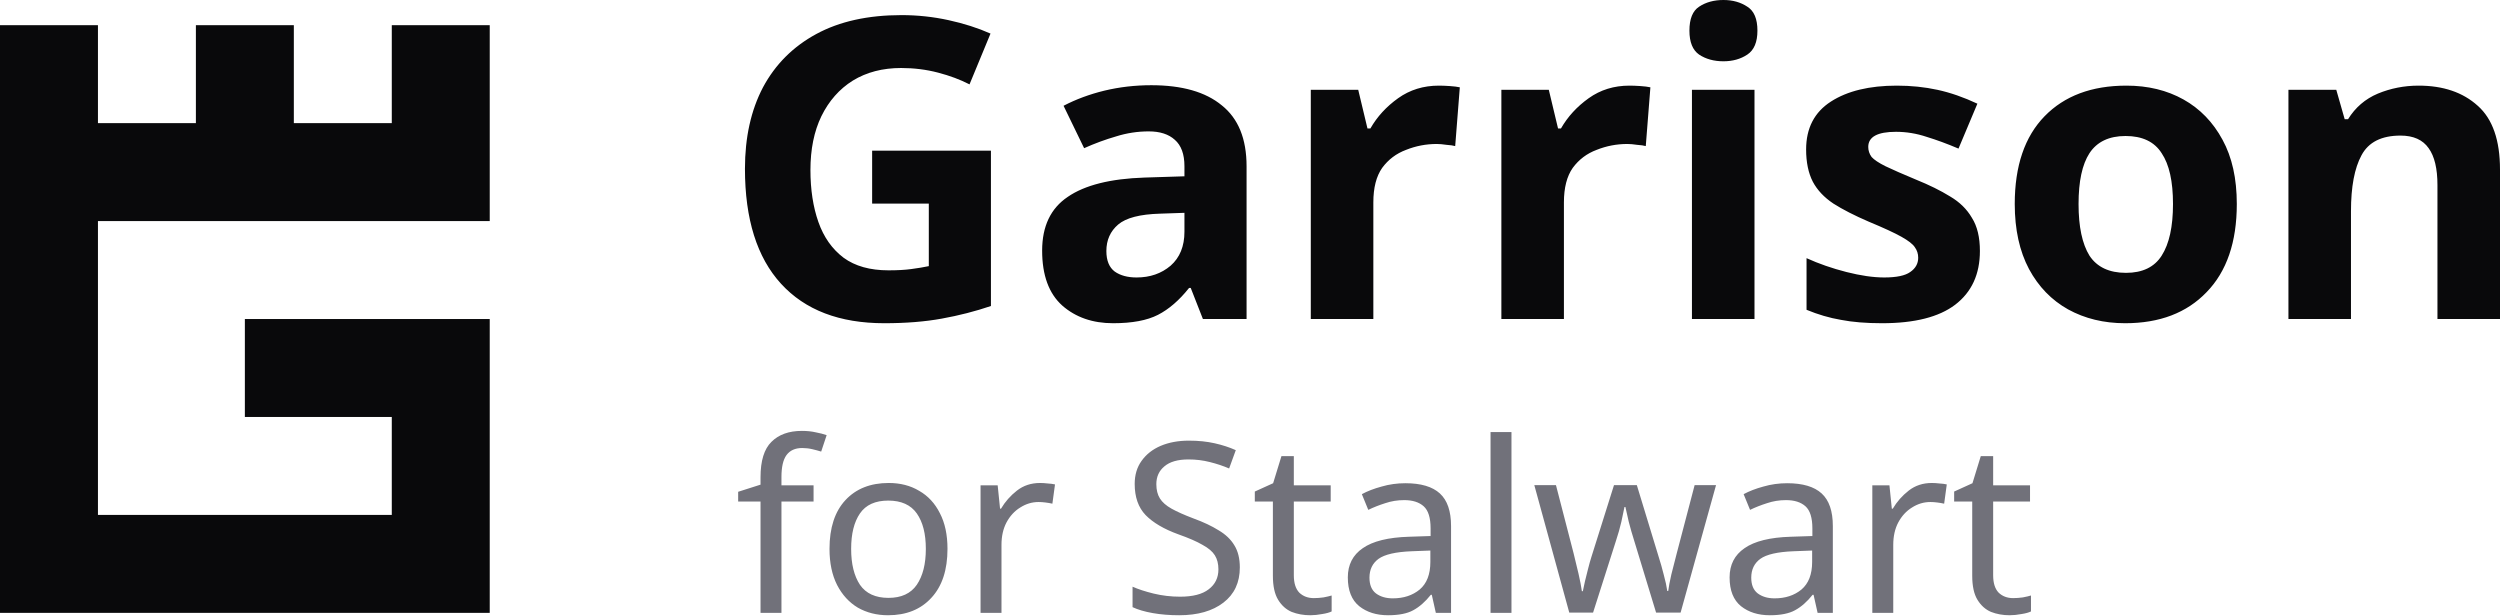
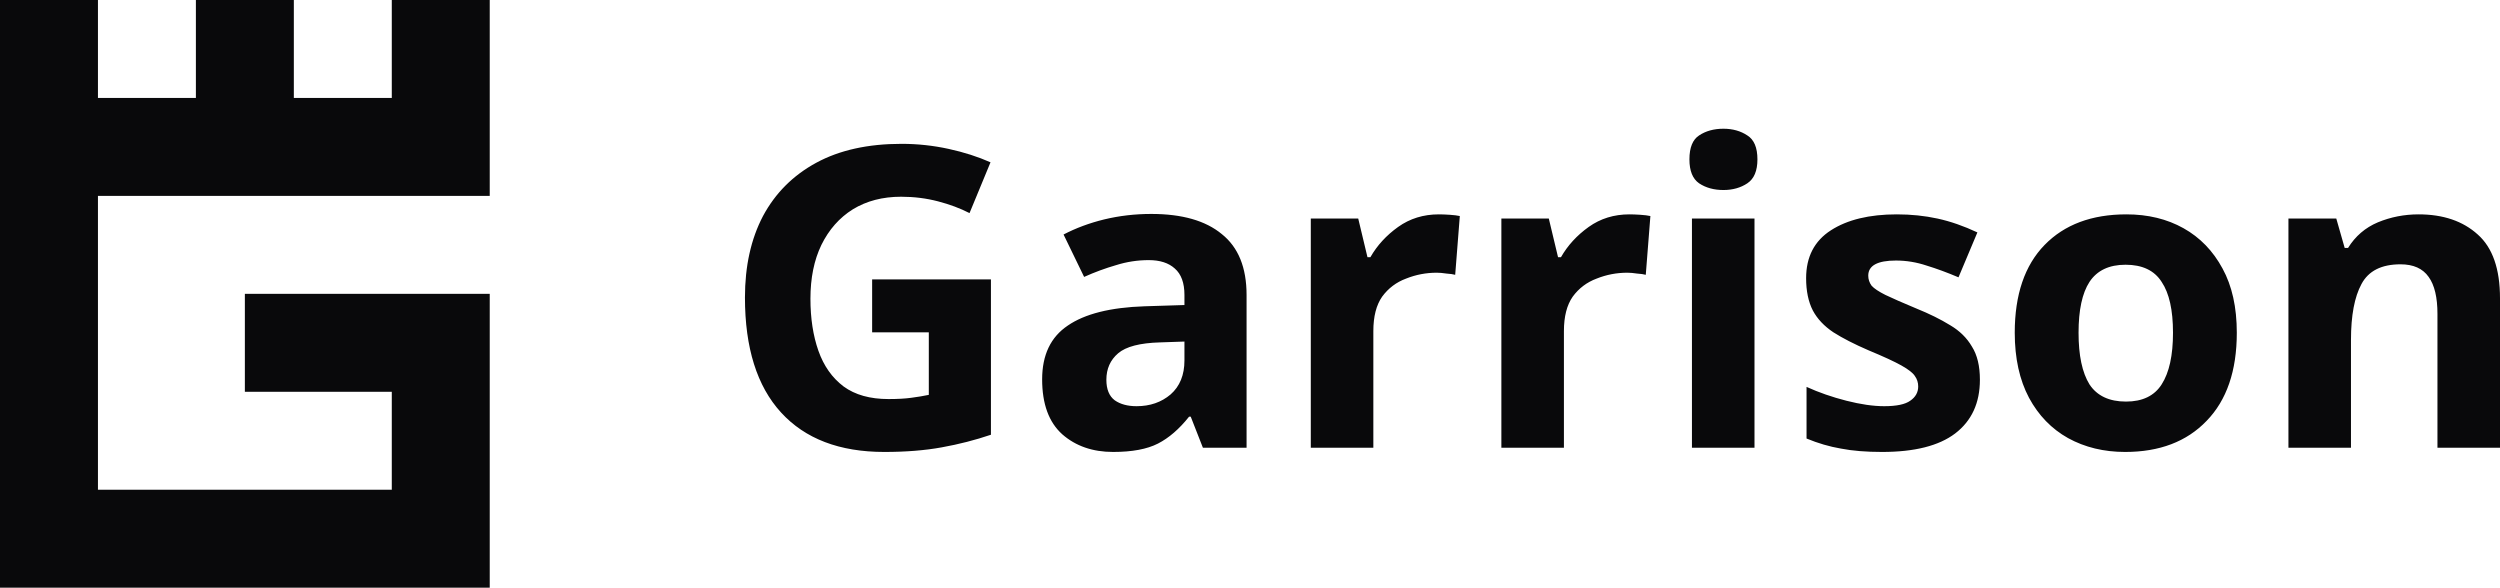
- <svg xmlns="http://www.w3.org/2000/svg" width="178.67" height="43.97" viewBox="0 0 178.67 43.97" version="1.1" id="svg2">
-   <defs id="defs2" />
-   <path fill="#09090b" d="m 0,1.8 h 7 v 7 h 7 v -7 h 7 v 7 h 7 v -7 h 7 v 14 H 7 v 21 h 21 v -7 H 17.5 v -7 H 35 v 21 H 0 Z" id="path1" style="stroke-width:1.75" />
-   <path d="m 62.33,10.77 h 8.49 v 11.1 q -1.68,0.57 -3.51,0.9 -1.8,0.33 -4.11,0.33 -4.8,0 -7.38,-2.82 -2.58,-2.82 -2.58,-8.22 0,-3.36 1.29,-5.82 1.32,-2.46 3.81,-3.81 2.49,-1.35 6.09,-1.35 1.71,0 3.36,0.36 1.65,0.36 3,0.96 l -1.5,3.63 Q 68.3,5.52 67.04,5.19 65.78,4.86 64.4,4.86 q -1.98,0 -3.45,0.9 -1.44,0.9 -2.25,2.55 -0.78,1.62 -0.78,3.84 0,2.1 0.57,3.72 0.57,1.62 1.8,2.55 1.23,0.9 3.21,0.9 0.96,0 1.62,-0.09 0.69,-0.09 1.26,-0.21 V 14.55 H 62.33 Z M 82.28,6.09 q 3.3,0 5.04,1.44 1.77,1.41 1.77,4.35 V 22.8 h -3.12 l -0.87,-2.22 h -0.12 q -1.05,1.32 -2.22,1.92 -1.17,0.6 -3.21,0.6 -2.19,0 -3.63,-1.26 -1.44,-1.29 -1.44,-3.93 0,-2.61 1.83,-3.84 1.83,-1.26 5.49,-1.38 l 2.85,-0.09 v -0.72 q 0,-1.29 -0.69,-1.89 -0.66,-0.6 -1.86,-0.6 -1.2,0 -2.34,0.36 -1.14,0.33 -2.28,0.84 l -1.47,-3.03 q 1.32,-0.69 2.91,-1.08 1.62,-0.39 3.36,-0.39 z m 0.63,9.18 q -2.16,0.06 -3,0.78 -0.84,0.72 -0.84,1.89 0,1.02 0.6,1.47 0.6,0.42 1.56,0.42 1.44,0 2.43,-0.84 0.99,-0.87 0.99,-2.43 V 15.21 Z M 102.83,6.12 q 0.33,0 0.78,0.03 0.45,0.03 0.72,0.09 l -0.33,4.2 q -0.21,-0.06 -0.63,-0.09 -0.39,-0.06 -0.69,-0.06 -1.14,0 -2.19,0.42 -1.05,0.39 -1.71,1.29 -0.63,0.9 -0.63,2.46 v 8.34 h -4.47 V 6.42 h 3.39 l 0.66,2.76 h 0.21 q 0.72,-1.26 1.98,-2.16 1.26,-0.9 2.91,-0.9 z m 13.62,0 q 0.33,0 0.78,0.03 0.45,0.03 0.72,0.09 l -0.33,4.2 q -0.21,-0.06 -0.63,-0.09 -0.39,-0.06 -0.69,-0.06 -1.14,0 -2.19,0.42 -1.05,0.39 -1.71,1.29 -0.63,0.9 -0.63,2.46 v 8.34 h -4.47 V 6.42 h 3.39 l 0.66,2.76 h 0.21 q 0.72,-1.26 1.98,-2.16 1.26,-0.9 2.91,-0.9 z M 123.17,0 q 0.99,0 1.71,0.48 0.72,0.45 0.72,1.71 0,1.23 -0.72,1.71 -0.72,0.48 -1.71,0.48 -1.02,0 -1.74,-0.48 -0.69,-0.48 -0.69,-1.71 0,-1.26 0.69,-1.71 0.72,-0.48 1.74,-0.48 z m 2.22,6.42 V 22.8 h -4.47 V 6.42 Z m 16.11,11.52 q 0,2.49 -1.77,3.84 -1.74,1.32 -5.22,1.32 -1.71,0 -2.94,-0.24 -1.23,-0.21 -2.46,-0.72 v -3.69 q 1.32,0.6 2.85,0.99 1.53,0.39 2.7,0.39 1.32,0 1.86,-0.39 0.57,-0.39 0.57,-1.02 0,-0.42 -0.24,-0.75 -0.21,-0.33 -0.96,-0.75 -0.75,-0.42 -2.34,-1.08 -1.53,-0.66 -2.52,-1.29 -0.99,-0.66 -1.47,-1.56 -0.48,-0.93 -0.48,-2.31 0,-2.28 1.77,-3.42 1.77,-1.14 4.71,-1.14 1.53,0 2.91,0.3 1.38,0.3 2.85,0.99 l -1.35,3.21 q -1.2,-0.51 -2.28,-0.84 -1.08,-0.36 -2.19,-0.36 -1.98,0 -1.98,1.08 0,0.39 0.24,0.72 0.27,0.3 0.99,0.66 0.75,0.36 2.19,0.96 1.41,0.57 2.43,1.2 1.02,0.6 1.56,1.53 0.57,0.9 0.57,2.37 z m 18.36,-3.36 q 0,4.08 -2.16,6.3 -2.13,2.22 -5.82,2.22 -2.28,0 -4.08,-0.99 -1.77,-0.99 -2.79,-2.88 -1.02,-1.92 -1.02,-4.65 0,-4.08 2.13,-6.27 2.13,-2.19 5.85,-2.19 2.31,0 4.08,0.99 1.77,0.99 2.79,2.88 1.02,1.86 1.02,4.59 z m -11.31,0 q 0,2.43 0.78,3.69 0.81,1.23 2.61,1.23 1.77,0 2.55,-1.23 0.81,-1.26 0.81,-3.69 0,-2.43 -0.81,-3.63 -0.78,-1.23 -2.58,-1.23 -1.77,0 -2.58,1.23 -0.78,1.2 -0.78,3.63 z m 24.3,-8.46 q 2.64,0 4.23,1.44 1.59,1.41 1.59,4.56 V 22.8 h -4.47 v -9.57 q 0,-1.77 -0.63,-2.64 -0.63,-0.9 -2.01,-0.9 -2.04,0 -2.79,1.41 -0.75,1.38 -0.75,3.99 v 7.71 h -4.47 V 6.42 h 3.42 l 0.6,2.1 h 0.24 q 0.78,-1.26 2.13,-1.83 1.38,-0.57 2.91,-0.57 z" id="text1" style="font-weight:700;font-size:30px;font-family:'Noto Sans';fill:#09090b" aria-label="Garrison" />
-   <path d="M 58.144,35.844 H 55.849 V 43.8 h -1.496 v -7.956 h -1.598 v -0.697 l 1.598,-0.51 V 34.11 q 0,-1.768 0.782,-2.533 0.782,-0.782 2.176,-0.782 0.544,0 0.986,0.102 0.459,0.085 0.782,0.204 l -0.391,1.173 q -0.272,-0.085 -0.629,-0.17 -0.357,-0.085 -0.731,-0.085 -0.748,0 -1.122,0.51 -0.357,0.493 -0.357,1.564 v 0.595 h 2.295 z m 9.571,3.383 q 0,2.261 -1.156,3.502 -1.139,1.241 -3.094,1.241 -1.207,0 -2.159,-0.544 -0.935,-0.561 -1.479,-1.615 -0.544,-1.071 -0.544,-2.584 0,-2.261 1.139,-3.485 1.139,-1.224 3.094,-1.224 1.241,0 2.176,0.561 0.952,0.544 1.479,1.598 0.544,1.037 0.544,2.55 z m -6.885,0 q 0,1.615 0.629,2.567 0.646,0.935 2.04,0.935 1.377,0 2.023,-0.935 0.646,-0.952 0.646,-2.567 0,-1.615 -0.646,-2.533 -0.646,-0.918 -2.04,-0.918 -1.394,0 -2.023,0.918 -0.629,0.918 -0.629,2.533 z M 74.328,34.518 q 0.255,0 0.544,0.034 0.306,0.017 0.527,0.068 l -0.187,1.377 q -0.221,-0.051 -0.493,-0.085 -0.255,-0.034 -0.493,-0.034 -0.697,0 -1.309,0.391 -0.612,0.374 -0.986,1.071 -0.357,0.68 -0.357,1.598 V 43.8 h -1.496 v -9.112 h 1.224 l 0.17,1.666 h 0.068 q 0.442,-0.748 1.139,-1.292 0.697,-0.544 1.649,-0.544 z m 14.28,6.035 q 0,1.615 -1.173,2.516 -1.173,0.901 -3.162,0.901 -1.02,0 -1.887,-0.153 -0.867,-0.153 -1.445,-0.425 V 41.93 q 0.612,0.272 1.513,0.493 0.918,0.221 1.887,0.221 1.36,0 2.04,-0.527 0.697,-0.527 0.697,-1.428 0,-0.595 -0.255,-1.003 -0.255,-0.408 -0.884,-0.748 -0.612,-0.357 -1.717,-0.748 -1.547,-0.561 -2.346,-1.377 -0.782,-0.816 -0.782,-2.227 0,-0.969 0.493,-1.649 0.493,-0.697 1.36,-1.071 0.884,-0.374 2.023,-0.374 1.003,0 1.836,0.187 0.833,0.187 1.513,0.493 l -0.476,1.309 q -0.629,-0.272 -1.377,-0.459 -0.731,-0.187 -1.53,-0.187 -1.139,0 -1.717,0.493 -0.578,0.476 -0.578,1.275 0,0.612 0.255,1.02 0.255,0.408 0.833,0.731 0.578,0.323 1.564,0.697 1.071,0.391 1.802,0.85 0.748,0.442 1.122,1.071 0.391,0.629 0.391,1.581 z m 5.287,2.193 q 0.34,0 0.697,-0.051 0.357,-0.068 0.578,-0.136 v 1.139 q -0.238,0.119 -0.68,0.187 -0.442,0.085 -0.85,0.085 -0.714,0 -1.326,-0.238 -0.595,-0.255 -0.969,-0.867 -0.374,-0.612 -0.374,-1.717 v -5.304 h -1.292 V 35.13 l 1.309,-0.595 0.595,-1.938 h 0.884 v 2.091 h 2.635 v 1.156 h -2.635 v 5.27 q 0,0.833 0.391,1.241 0.408,0.391 1.037,0.391 z m 6.545,-8.211 q 1.666,0 2.465,0.731 0.799,0.731 0.799,2.329 V 43.8 h -1.088 l -0.289,-1.292 h -0.068 q -0.595,0.748 -1.258,1.105 -0.646,0.357 -1.802,0.357 -1.241,0 -2.057,-0.646 -0.816,-0.663 -0.816,-2.057 0,-1.36 1.071,-2.091 1.071,-0.748 3.298,-0.816 l 1.547,-0.051 v -0.544 q 0,-1.139 -0.493,-1.581 -0.493,-0.442 -1.394,-0.442 -0.714,0 -1.36,0.221 -0.646,0.204 -1.207,0.476 l -0.459,-1.122 q 0.595,-0.323 1.411,-0.544 0.816,-0.238 1.7,-0.238 z m 0.442,4.862 q -1.7,0.068 -2.363,0.544 -0.646,0.476 -0.646,1.343 0,0.765 0.459,1.122 0.476,0.357 1.207,0.357 1.156,0 1.921,-0.629 0.765,-0.646 0.765,-1.972 v -0.816 z m 7.14,4.403 h -1.496 V 30.88 h 1.496 z m 8.772,-5.151 q -0.221,-0.697 -0.391,-1.36 -0.153,-0.68 -0.238,-1.054 h -0.068 q -0.068,0.374 -0.221,1.054 -0.153,0.663 -0.391,1.377 l -1.632,5.117 h -1.7 l -2.499,-9.112 h 1.547 l 1.258,4.862 q 0.187,0.731 0.357,1.479 0.17,0.748 0.238,1.241 h 0.068 q 0.068,-0.289 0.153,-0.714 0.102,-0.425 0.221,-0.884 0.119,-0.476 0.238,-0.85 l 1.615,-5.134 h 1.632 l 1.564,5.134 q 0.187,0.578 0.357,1.258 0.187,0.68 0.255,1.173 h 0.068 q 0.051,-0.425 0.221,-1.173 0.187,-0.748 0.391,-1.53 l 1.275,-4.862 h 1.53 l -2.533,9.112 h -1.751 z m 10.931,-4.114 q 1.666,0 2.465,0.731 0.799,0.731 0.799,2.329 V 43.8 h -1.088 l -0.289,-1.292 h -0.068 q -0.595,0.748 -1.258,1.105 -0.646,0.357 -1.802,0.357 -1.241,0 -2.057,-0.646 -0.816,-0.663 -0.816,-2.057 0,-1.36 1.071,-2.091 1.071,-0.748 3.298,-0.816 l 1.547,-0.051 v -0.544 q 0,-1.139 -0.493,-1.581 -0.493,-0.442 -1.394,-0.442 -0.714,0 -1.36,0.221 -0.646,0.204 -1.207,0.476 l -0.459,-1.122 q 0.595,-0.323 1.411,-0.544 0.816,-0.238 1.7,-0.238 z m 0.442,4.862 q -1.7,0.068 -2.363,0.544 -0.646,0.476 -0.646,1.343 0,0.765 0.459,1.122 0.476,0.357 1.207,0.357 1.156,0 1.921,-0.629 0.765,-0.646 0.765,-1.972 v -0.816 z m 9.894,-4.879 q 0.255,0 0.544,0.034 0.306,0.017 0.527,0.068 l -0.187,1.377 q -0.221,-0.051 -0.493,-0.085 -0.255,-0.034 -0.493,-0.034 -0.697,0 -1.309,0.391 -0.612,0.374 -0.986,1.071 -0.357,0.68 -0.357,1.598 V 43.8 h -1.496 v -9.112 h 1.224 l 0.17,1.666 h 0.068 q 0.442,-0.748 1.139,-1.292 0.697,-0.544 1.649,-0.544 z m 5.814,8.228 q 0.34,0 0.697,-0.051 0.357,-0.068 0.578,-0.136 v 1.139 q -0.238,0.119 -0.68,0.187 -0.442,0.085 -0.85,0.085 -0.714,0 -1.326,-0.238 -0.595,-0.255 -0.969,-0.867 -0.374,-0.612 -0.374,-1.717 v -5.304 h -1.292 V 35.13 l 1.309,-0.595 0.595,-1.938 h 0.884 v 2.091 h 2.635 v 1.156 h -2.635 v 5.27 q 0,0.833 0.391,1.241 0.408,0.391 1.037,0.391 z" id="text2" style="font-size:17px;font-family:'Noto Sans';fill:#71717a" aria-label="for Stalwart" />
+ <svg xmlns="http://www.w3.org/2000/svg" width="178.67" height="42" viewBox="0 0 178.67 42" version="1.1" id="svg1">
+   <defs id="defs1" />
+   <path fill="#09090b" d="m 0,0 h 7 v 7 h 7 V 0 h 7 v 7 h 7 V 0 h 7 V 14 H 7 V 35 H 28 V 28 H 17.5 V 21 H 35 V 42 H 0 Z" id="path1" style="stroke-width:1.75" />
+   <path d="m 62.33,19.97 h 8.49 v 11.1 q -1.68,0.57 -3.51,0.9 -1.8,0.33 -4.11,0.33 -4.8,0 -7.38,-2.82 -2.58,-2.82 -2.58,-8.22 0,-3.36 1.29,-5.82 1.32,-2.46 3.81,-3.81 2.49,-1.35 6.09,-1.35 1.71,0 3.36,0.36 1.65,0.36 3,0.96 l -1.5,3.63 q -0.99,-0.51 -2.25,-0.84 -1.26,-0.33 -2.64,-0.33 -1.98,0 -3.45,0.9 -1.44,0.9 -2.25,2.55 -0.78,1.62 -0.78,3.84 0,2.1 0.57,3.72 0.57,1.62 1.8,2.55 1.23,0.9 3.21,0.9 0.96,0 1.62,-0.09 0.69,-0.09 1.26,-0.21 v -4.47 h -4.05 z m 19.95,-4.68 q 3.3,0 5.04,1.44 1.77,1.41 1.77,4.35 V 32 h -3.12 l -0.87,-2.22 h -0.12 q -1.05,1.32 -2.22,1.92 -1.17,0.6 -3.21,0.6 -2.19,0 -3.63,-1.26 -1.44,-1.29 -1.44,-3.93 0,-2.61 1.83,-3.84 1.83,-1.26 5.49,-1.38 l 2.85,-0.09 v -0.72 q 0,-1.29 -0.69,-1.89 -0.66,-0.6 -1.86,-0.6 -1.2,0 -2.34,0.36 -1.14,0.33 -2.28,0.84 l -1.47,-3.03 q 1.32,-0.69 2.91,-1.08 1.62,-0.39 3.36,-0.39 z m 0.63,9.18 q -2.16,0.06 -3,0.78 -0.84,0.72 -0.84,1.89 0,1.02 0.6,1.47 0.6,0.42 1.56,0.42 1.44,0 2.43,-0.84 0.99,-0.87 0.99,-2.43 v -1.35 z m 19.92,-9.15 q 0.33,0 0.78,0.03 0.45,0.03 0.72,0.09 l -0.33,4.2 q -0.21,-0.06 -0.63,-0.09 -0.39,-0.06 -0.69,-0.06 -1.14,0 -2.19,0.42 -1.05,0.39 -1.71,1.29 -0.63,0.9 -0.63,2.46 V 32 h -4.47 V 15.62 h 3.39 l 0.66,2.76 h 0.21 q 0.72,-1.26 1.98,-2.16 1.26,-0.9 2.91,-0.9 z m 13.62,0 q 0.33,0 0.78,0.03 0.45,0.03 0.72,0.09 l -0.33,4.2 q -0.21,-0.06 -0.63,-0.09 -0.39,-0.06 -0.69,-0.06 -1.14,0 -2.19,0.42 -1.05,0.39 -1.71,1.29 -0.63,0.9 -0.63,2.46 V 32 h -4.47 V 15.62 h 3.39 l 0.66,2.76 h 0.21 q 0.72,-1.26 1.98,-2.16 1.26,-0.9 2.91,-0.9 z m 6.72,-6.12 q 0.99,0 1.71,0.48 0.72,0.45 0.72,1.71 0,1.23 -0.72,1.71 -0.72,0.48 -1.71,0.48 -1.02,0 -1.74,-0.48 -0.69,-0.48 -0.69,-1.71 0,-1.26 0.69,-1.71 0.72,-0.48 1.74,-0.48 z m 2.22,6.42 V 32 h -4.47 V 15.62 Z m 16.11,11.52 q 0,2.49 -1.77,3.84 -1.74,1.32 -5.22,1.32 -1.71,0 -2.94,-0.24 -1.23,-0.21 -2.46,-0.72 v -3.69 q 1.32,0.6 2.85,0.99 1.53,0.39 2.7,0.39 1.32,0 1.86,-0.39 0.57,-0.39 0.57,-1.02 0,-0.42 -0.24,-0.75 -0.21,-0.33 -0.96,-0.75 -0.75,-0.42 -2.34,-1.08 -1.53,-0.66 -2.52,-1.29 -0.99,-0.66 -1.47,-1.56 -0.48,-0.93 -0.48,-2.31 0,-2.28 1.77,-3.42 1.77,-1.14 4.71,-1.14 1.53,0 2.91,0.3 1.38,0.3 2.85,0.99 l -1.35,3.21 q -1.2,-0.51 -2.28,-0.84 -1.08,-0.36 -2.19,-0.36 -1.98,0 -1.98,1.08 0,0.39 0.24,0.72 0.27,0.3 0.99,0.66 0.75,0.36 2.19,0.96 1.41,0.57 2.43,1.2 1.02,0.6 1.56,1.53 0.57,0.9 0.57,2.37 z m 18.36,-3.36 q 0,4.08 -2.16,6.3 -2.13,2.22 -5.82,2.22 -2.28,0 -4.08,-0.99 -1.77,-0.99 -2.79,-2.88 -1.02,-1.92 -1.02,-4.65 0,-4.08 2.13,-6.27 2.13,-2.19 5.85,-2.19 2.31,0 4.08,0.99 1.77,0.99 2.79,2.88 1.02,1.86 1.02,4.59 z m -11.31,0 q 0,2.43 0.78,3.69 0.81,1.23 2.61,1.23 1.77,0 2.55,-1.23 0.81,-1.26 0.81,-3.69 0,-2.43 -0.81,-3.63 -0.78,-1.23 -2.58,-1.23 -1.77,0 -2.58,1.23 -0.78,1.2 -0.78,3.63 z m 24.3,-8.46 q 2.64,0 4.23,1.44 1.59,1.41 1.59,4.56 V 32 h -4.47 v -9.57 q 0,-1.77 -0.63,-2.64 -0.63,-0.9 -2.01,-0.9 -2.04,0 -2.79,1.41 -0.75,1.38 -0.75,3.99 V 32 h -4.47 V 15.62 h 3.42 l 0.6,2.1 h 0.24 q 0.78,-1.26 2.13,-1.83 1.38,-0.57 2.91,-0.57 z" id="text1" style="font-weight:700;font-size:30px;font-family:'Noto Sans';fill:#09090b" aria-label="Garrison" />
</svg>
